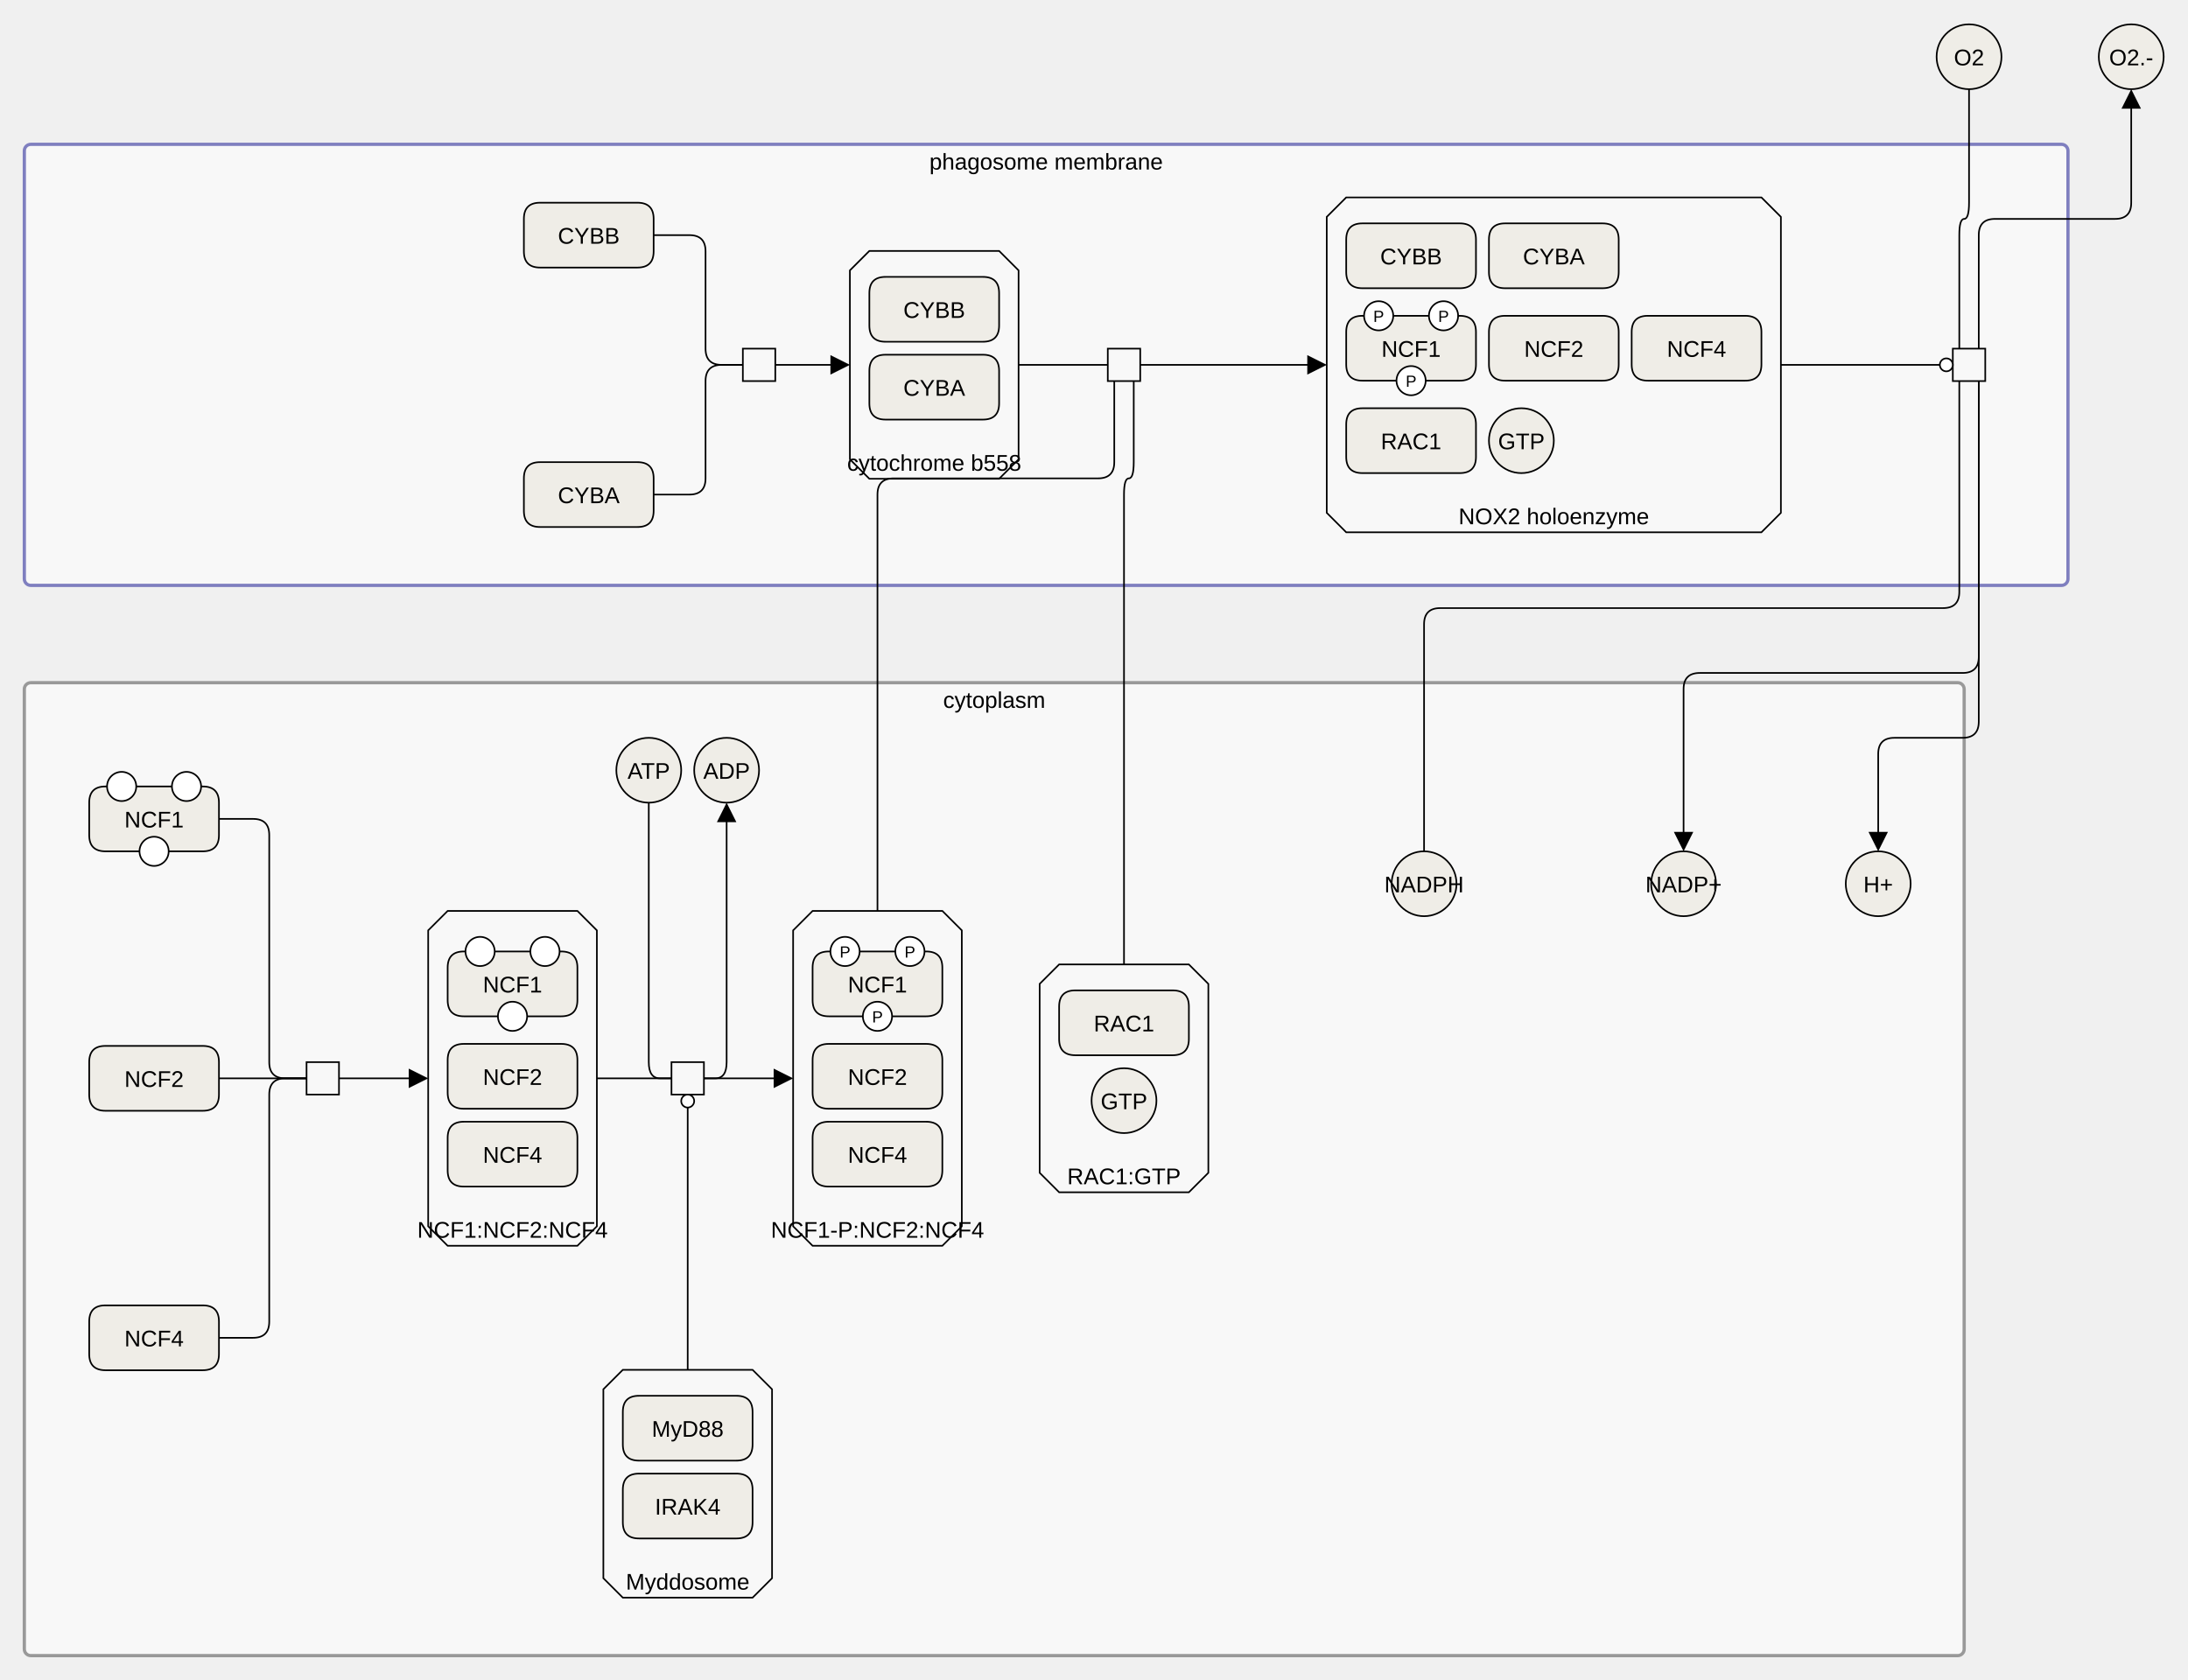
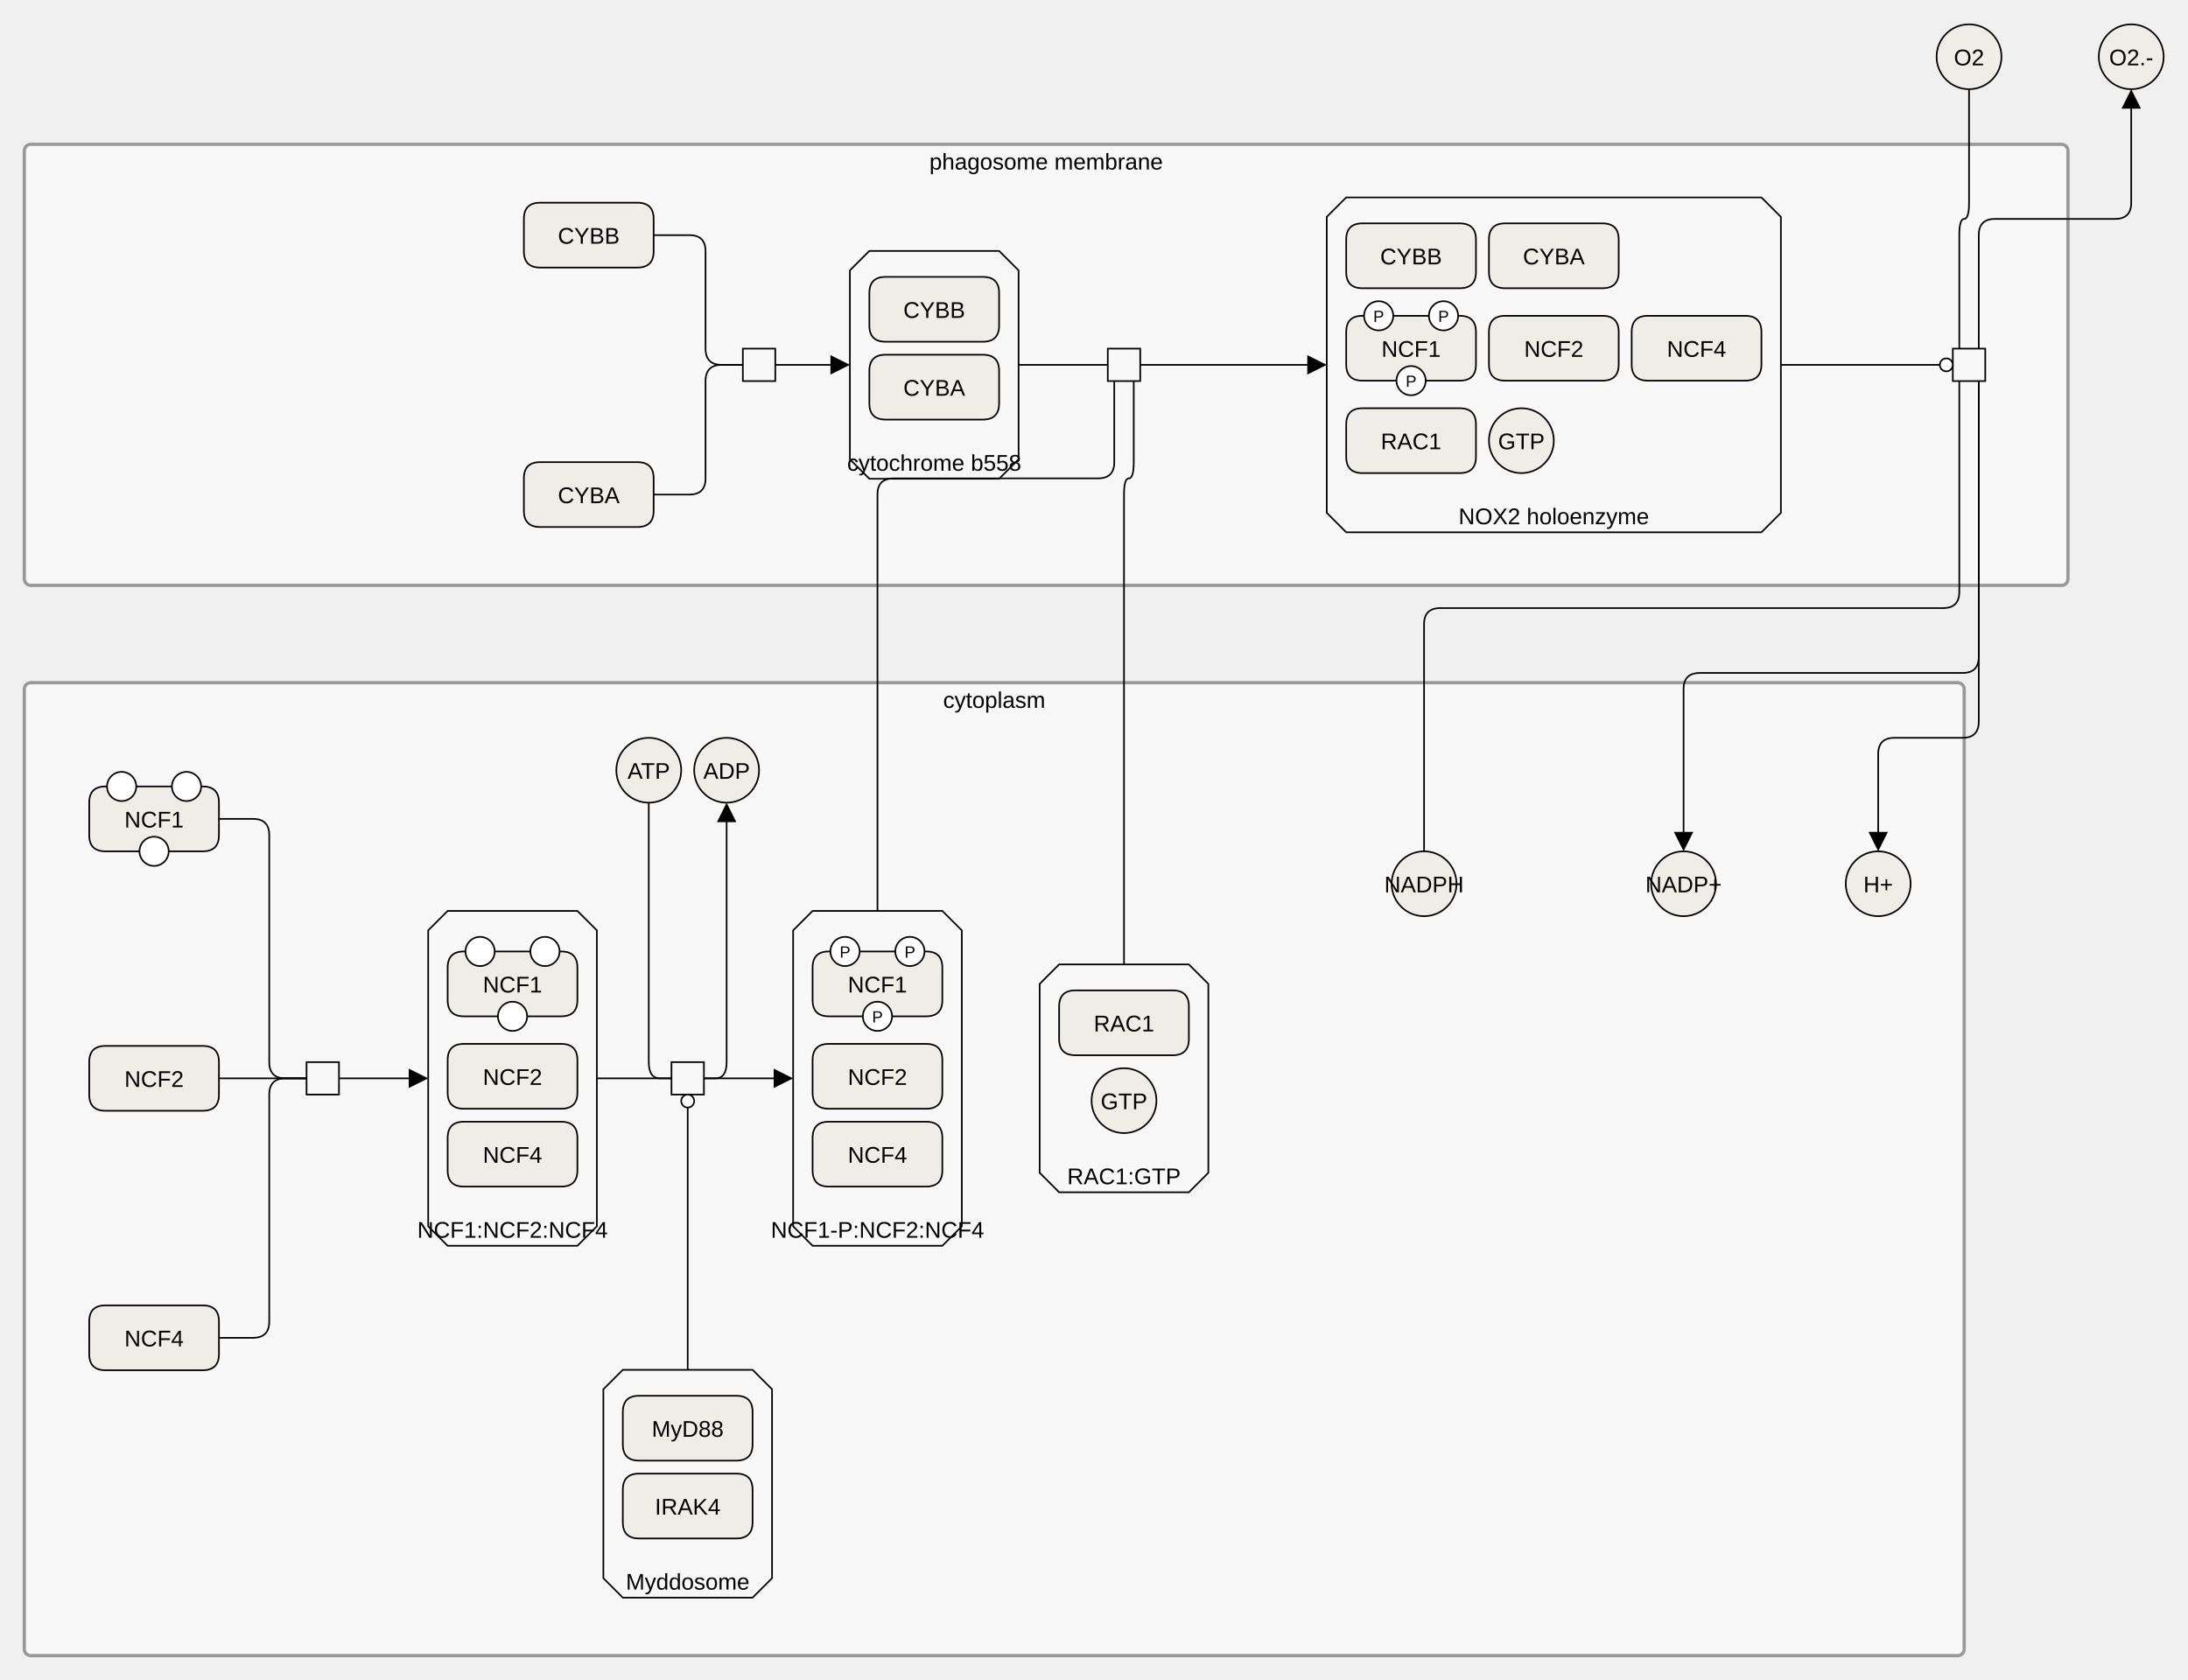
<svg xmlns="http://www.w3.org/2000/svg" width="1349" height="1036" viewBox="0 0 1349 1036" stroke-linecap="butt" stroke-miterlimit="10">
  <g transform="translate(35,105)">
    <path d="M-20 320 C-20 317.791 -18.209 316 -16 316 L1172 316 C1174.209 316 1176 317.791 1176 320 L1176 912 C1176 914.209 1174.209 916 1172 916 L-16 916 C-18.209 916 -20 914.209 -20 912 Z" fill="#F8F8F8" stroke="none" />
    <path d="M-20 320 C-20 317.791 -18.209 316 -16 316 L1172 316 C1174.209 316 1176 317.791 1176 320 L1176 912 C1176 914.209 1174.209 916 1172 916 L-16 916 C-18.209 916 -20 914.209 -20 912 Z" fill="none" stroke="#999999" stroke-width="2" />
    <text x="578" y="331.541" text-anchor="middle" font-family="'Dialog', Arial, Helvetica, sans-serif" font-size="14" fill="#000000" stroke="none" xml:space="preserve">cytoplasm</text>
    <path d="M-20 -12 C-20 -14.209 -18.209 -16 -16 -16 L1236 -16 C1238.209 -16 1240 -14.209 1240 -12 L1240 252 C1240 254.209 1238.209 256 1236 256 L-16 256 C-18.209 256 -20 254.209 -20 252 Z" fill="#F8F8F8" stroke="none" />
-     <path d="M-20 -12 C-20 -14.209 -18.209 -16 -16 -16 L1236 -16 C1238.209 -16 1240 -14.209 1240 -12 L1240 252 C1240 254.209 1238.209 256 1236 256 L-16 256 C-18.209 256 -20 254.209 -20 252 Z" fill="none" stroke="#7F7FBF" stroke-width="2" />
+     <path d="M-20 -12 C-20 -14.209 -18.209 -16 -16 -16 L1236 -16 C1238.209 -16 1240 -14.209 1240 -12 L1240 252 C1240 254.209 1238.209 256 1236 256 L-16 256 C-18.209 256 -20 254.209 -20 252 Z" fill="none" stroke="#999999" stroke-width="2" />
    <text x="610" y="-0.459" text-anchor="middle" font-family="'Dialog', Arial, Helvetica, sans-serif" font-size="14" fill="#000000" stroke="none" xml:space="preserve">phagosome membrane</text>
    <path d="M1159 -70 C1159 -81.046 1167.954 -90 1179 -90 L1179 -90 C1190.046 -90 1199 -81.046 1199 -70 L1199 -70 C1199 -58.954 1190.046 -50 1179 -50 L1179 -50 C1167.954 -50 1159 -58.954 1159 -70 Z" fill="#EFEDE7" stroke="none" />
    <path d="M1159 -70 C1159 -81.046 1167.954 -90 1179 -90 L1179 -90 C1190.046 -90 1199 -81.046 1199 -70 L1199 -70 C1199 -58.954 1190.046 -50 1179 -50 L1179 -50 C1167.954 -50 1159 -58.954 1159 -70 Z" fill="none" stroke="#000000" />
    <text x="1179" y="-64.709" text-anchor="middle" font-family="'Dialog', Arial, Helvetica, sans-serif" font-size="14" fill="#000000" stroke="none" xml:space="preserve">O2</text>
    <path d="M1259 -70 C1259 -81.046 1267.954 -90 1279 -90 L1279 -90 C1290.046 -90 1299 -81.046 1299 -70 L1299 -70 C1299 -58.954 1290.046 -50 1279 -50 L1279 -50 C1267.954 -50 1259 -58.954 1259 -70 Z" fill="#EFEDE7" stroke="none" />
    <path d="M1259 -70 C1259 -81.046 1267.954 -90 1279 -90 L1279 -90 C1290.046 -90 1299 -81.046 1299 -70 L1299 -70 C1299 -58.954 1290.046 -50 1279 -50 L1279 -50 C1267.954 -50 1259 -58.954 1259 -70 Z" fill="none" stroke="#000000" />
    <text x="1279" y="-64.709" text-anchor="middle" font-family="'Dialog', Arial, Helvetica, sans-serif" font-size="14" fill="#000000" stroke="none" xml:space="preserve">O2.-</text>
    <path d="M288 30 Q288 20 298 20 L358 20 Q368 20 368 30 L368 50 Q368 60 358 60 L298 60 Q288 60 288 50 Z" fill="#EFEDE7" stroke="none" />
    <path d="M288 30 Q288 20 298 20 L358 20 Q368 20 368 30 L368 50 Q368 60 358 60 L298 60 Q288 60 288 50 Z" fill="none" stroke="#000000" />
    <text x="328" y="45.291" text-anchor="middle" font-family="'Dialog', Arial, Helvetica, sans-serif" font-size="14" fill="#000000" stroke="none" xml:space="preserve">CYBB</text>
    <path d="M288 190 Q288 180 298 180 L358 180 Q368 180 368 190 L368 210 Q368 220 358 220 L298 220 Q288 220 288 210 Z" fill="#EFEDE7" stroke="none" />
    <path d="M288 190 Q288 180 298 180 L358 180 Q368 180 368 190 L368 210 Q368 220 358 220 L298 220 Q288 220 288 210 Z" fill="none" stroke="#000000" />
    <text x="328" y="205.291" text-anchor="middle" font-family="'Dialog', Arial, Helvetica, sans-serif" font-size="14" fill="#000000" stroke="none" xml:space="preserve">CYBA</text>
    <path d="M501 49.75 L581 49.75 L593 61.75 L593 178.25 L581 190.25 L501 190.25 L489 178.25 L489 61.75 Z" fill="none" stroke="#000000" />
    <text x="541" y="185.291" text-anchor="middle" font-family="'Dialog', Arial, Helvetica, sans-serif" font-size="14" fill="#000000" stroke="none" xml:space="preserve">cytochrome b558</text>
    <path d="M501 75.75 Q501 65.75 511 65.75 L571 65.75 Q581 65.75 581 75.75 L581 95.75 Q581 105.75 571 105.75 L511 105.75 Q501 105.75 501 95.75 Z" fill="#EFEDE7" stroke="none" />
    <path d="M501 75.75 Q501 65.75 511 65.75 L571 65.75 Q581 65.75 581 75.75 L581 95.75 Q581 105.75 571 105.75 L511 105.75 Q501 105.75 501 95.75 Z" fill="none" stroke="#000000" />
    <text x="541" y="91.041" text-anchor="middle" font-family="'Dialog', Arial, Helvetica, sans-serif" font-size="14" fill="#000000" stroke="none" xml:space="preserve">CYBB</text>
    <path d="M501 123.75 Q501 113.75 511 113.75 L571 113.75 Q581 113.75 581 123.75 L581 143.75 Q581 153.75 571 153.75 L511 153.75 Q501 153.75 501 143.75 Z" fill="#EFEDE7" stroke="none" />
    <path d="M501 123.75 Q501 113.75 511 113.75 L571 113.75 Q581 113.75 581 123.75 L581 143.75 Q581 153.75 571 153.75 L511 153.75 Q501 153.75 501 143.75 Z" fill="none" stroke="#000000" />
    <text x="541" y="139.041" text-anchor="middle" font-family="'Dialog', Arial, Helvetica, sans-serif" font-size="14" fill="#000000" stroke="none" xml:space="preserve">CYBA</text>
    <path d="M795 16.75 L1051 16.75 L1063 28.75 L1063 211.25 L1051 223.25 L795 223.25 L783 211.25 L783 28.75 Z" fill="none" stroke="#000000" />
    <text x="923" y="218.291" text-anchor="middle" font-family="'Dialog', Arial, Helvetica, sans-serif" font-size="14" fill="#000000" stroke="none" xml:space="preserve">NOX2 holoenzyme</text>
    <path d="M795 42.75 Q795 32.75 805 32.75 L865 32.75 Q875 32.75 875 42.75 L875 62.75 Q875 72.75 865 72.75 L805 72.75 Q795 72.75 795 62.75 Z" fill="#EFEDE7" stroke="none" />
    <path d="M795 42.75 Q795 32.75 805 32.75 L865 32.75 Q875 32.75 875 42.75 L875 62.75 Q875 72.75 865 72.75 L805 72.75 Q795 72.75 795 62.75 Z" fill="none" stroke="#000000" />
    <text x="835" y="58.041" text-anchor="middle" font-family="'Dialog', Arial, Helvetica, sans-serif" font-size="14" fill="#000000" stroke="none" xml:space="preserve">CYBB</text>
    <path d="M883 42.75 Q883 32.75 893 32.75 L953 32.75 Q963 32.75 963 42.75 L963 62.75 Q963 72.75 953 72.75 L893 72.75 Q883 72.75 883 62.75 Z" fill="#EFEDE7" stroke="none" />
    <path d="M883 42.75 Q883 32.75 893 32.75 L953 32.75 Q963 32.75 963 42.75 L963 62.75 Q963 72.75 953 72.75 L893 72.75 Q883 72.75 883 62.75 Z" fill="none" stroke="#000000" />
    <text x="923" y="58.041" text-anchor="middle" font-family="'Dialog', Arial, Helvetica, sans-serif" font-size="14" fill="#000000" stroke="none" xml:space="preserve">CYBA</text>
    <path d="M795 156.75 Q795 146.75 805 146.75 L865 146.75 Q875 146.75 875 156.75 L875 176.75 Q875 186.75 865 186.75 L805 186.75 Q795 186.75 795 176.75 Z" fill="#EFEDE7" stroke="none" />
    <path d="M795 156.75 Q795 146.75 805 146.75 L865 146.75 Q875 146.75 875 156.75 L875 176.75 Q875 186.75 865 186.75 L805 186.75 Q795 186.75 795 176.75 Z" fill="none" stroke="#000000" />
    <text x="835" y="172.041" text-anchor="middle" font-family="'Dialog', Arial, Helvetica, sans-serif" font-size="14" fill="#000000" stroke="none" xml:space="preserve">RAC1</text>
    <path d="M883 166.75 C883 155.704 891.954 146.75 903 146.75 L903 146.75 C914.046 146.75 923 155.704 923 166.75 L923 166.75 C923 177.796 914.046 186.75 903 186.75 L903 186.75 C891.954 186.75 883 177.796 883 166.75 Z" fill="#EFEDE7" stroke="none" />
    <path d="M883 166.75 C883 155.704 891.954 146.75 903 146.75 L903 146.75 C914.046 146.75 923 155.704 923 166.75 L923 166.75 C923 177.796 914.046 186.75 903 186.75 L903 186.75 C891.954 186.75 883 177.796 883 166.75 Z" fill="none" stroke="#000000" />
    <text x="903" y="172.041" text-anchor="middle" font-family="'Dialog', Arial, Helvetica, sans-serif" font-size="14" fill="#000000" stroke="none" xml:space="preserve">GTP</text>
    <path d="M795 99.75 Q795 89.75 805 89.75 L865 89.75 Q875 89.75 875 99.75 L875 119.75 Q875 129.75 865 129.75 L805 129.75 Q795 129.75 795 119.75 Z" fill="#EFEDE7" stroke="none" />
    <path d="M795 99.75 Q795 89.75 805 89.75 L865 89.75 Q875 89.75 875 99.75 L875 119.75 Q875 129.75 865 129.75 L805 129.75 Q795 129.75 795 119.75 Z" fill="none" stroke="#000000" />
    <text x="835" y="115.041" text-anchor="middle" font-family="'Dialog', Arial, Helvetica, sans-serif" font-size="14" fill="#000000" stroke="none" xml:space="preserve">NCF1</text>
    <path d="M806 89.75 C806 84.779 810.029 80.75 815 80.75 L815 80.75 C819.971 80.75 824 84.779 824 89.75 L824 89.75 C824 94.721 819.971 98.75 815 98.75 L815 98.75 C810.029 98.75 806 94.721 806 89.75 Z" fill="#FFFFFF" stroke="none" />
    <path d="M806 89.75 C806 84.779 810.029 80.75 815 80.75 L815 80.75 C819.971 80.75 824 84.779 824 89.75 L824 89.75 C824 94.721 819.971 98.75 815 98.75 L815 98.75 C810.029 98.75 806 94.721 806 89.75 Z" fill="none" stroke="#000000" />
    <text x="815" y="93.529" text-anchor="middle" font-family="'Dialog', Arial, Helvetica, sans-serif" font-size="10" fill="#000000" stroke="none" xml:space="preserve">P</text>
    <path d="M846 89.75 C846 84.779 850.029 80.75 855 80.75 L855 80.75 C859.971 80.75 864 84.779 864 89.75 L864 89.75 C864 94.721 859.971 98.75 855 98.75 L855 98.75 C850.029 98.75 846 94.721 846 89.75 Z" fill="#FFFFFF" stroke="none" />
    <path d="M846 89.75 C846 84.779 850.029 80.75 855 80.75 L855 80.75 C859.971 80.75 864 84.779 864 89.75 L864 89.75 C864 94.721 859.971 98.75 855 98.75 L855 98.75 C850.029 98.75 846 94.721 846 89.75 Z" fill="none" stroke="#000000" />
    <text x="855" y="93.529" text-anchor="middle" font-family="'Dialog', Arial, Helvetica, sans-serif" font-size="10" fill="#000000" stroke="none" xml:space="preserve">P</text>
    <path d="M826 129.75 C826 124.779 830.029 120.75 835 120.75 L835 120.75 C839.971 120.75 844 124.779 844 129.75 L844 129.75 C844 134.721 839.971 138.75 835 138.75 L835 138.75 C830.029 138.75 826 134.721 826 129.75 Z" fill="#FFFFFF" stroke="none" />
    <path d="M826 129.75 C826 124.779 830.029 120.75 835 120.75 L835 120.75 C839.971 120.75 844 124.779 844 129.75 L844 129.75 C844 134.721 839.971 138.75 835 138.75 L835 138.75 C830.029 138.75 826 134.721 826 129.75 Z" fill="none" stroke="#000000" />
    <text x="835" y="133.53" text-anchor="middle" font-family="'Dialog', Arial, Helvetica, sans-serif" font-size="10" fill="#000000" stroke="none" xml:space="preserve">P</text>
    <path d="M883 99.75 Q883 89.75 893 89.75 L953 89.75 Q963 89.75 963 99.75 L963 119.75 Q963 129.75 953 129.75 L893 129.75 Q883 129.75 883 119.75 Z" fill="#EFEDE7" stroke="none" />
    <path d="M883 99.75 Q883 89.75 893 89.75 L953 89.75 Q963 89.75 963 99.75 L963 119.75 Q963 129.75 953 129.75 L893 129.75 Q883 129.75 883 119.75 Z" fill="none" stroke="#000000" />
    <text x="923" y="115.041" text-anchor="middle" font-family="'Dialog', Arial, Helvetica, sans-serif" font-size="14" fill="#000000" stroke="none" xml:space="preserve">NCF2</text>
    <path d="M971 99.75 Q971 89.75 981 89.75 L1041 89.75 Q1051 89.75 1051 99.75 L1051 119.75 Q1051 129.75 1041 129.75 L981 129.75 Q971 129.75 971 119.75 Z" fill="#EFEDE7" stroke="none" />
    <path d="M971 99.75 Q971 89.75 981 89.75 L1041 89.75 Q1051 89.75 1051 99.75 L1051 119.75 Q1051 129.75 1041 129.75 L981 129.75 Q971 129.75 971 119.75 Z" fill="none" stroke="#000000" />
    <text x="1011" y="115.041" text-anchor="middle" font-family="'Dialog', Arial, Helvetica, sans-serif" font-size="14" fill="#000000" stroke="none" xml:space="preserve">NCF4</text>
    <path d="M423 110 L443 110 L443 130 L423 130 Z" fill="none" stroke="#000000" />
    <path d="M648 110 L668 110 L668 130 L648 130 Z" fill="none" stroke="#000000" />
    <path d="M1169 110 L1189 110 L1189 130 L1169 130 Z" fill="none" stroke="#000000" />
    <path d="M20 390 Q20 380 30 380 L90 380 Q100 380 100 390 L100 410 Q100 420 90 420 L30 420 Q20 420 20 410 Z" fill="#EFEDE7" stroke="none" />
    <path d="M20 390 Q20 380 30 380 L90 380 Q100 380 100 390 L100 410 Q100 420 90 420 L30 420 Q20 420 20 410 Z" fill="none" stroke="#000000" />
    <text x="60" y="405.291" text-anchor="middle" font-family="'Dialog', Arial, Helvetica, sans-serif" font-size="14" fill="#000000" stroke="none" xml:space="preserve">NCF1</text>
    <path d="M31 380 C31 375.029 35.029 371 40 371 L40 371 C44.971 371 49 375.029 49 380 L49 380 C49 384.971 44.971 389 40 389 L40 389 C35.029 389 31 384.971 31 380 Z" fill="#FFFFFF" stroke="none" />
    <path d="M31 380 C31 375.029 35.029 371 40 371 L40 371 C44.971 371 49 375.029 49 380 L49 380 C49 384.971 44.971 389 40 389 L40 389 C35.029 389 31 384.971 31 380 Z" fill="none" stroke="#000000" />
    <path d="M71 380 C71 375.029 75.029 371 80 371 L80 371 C84.971 371 89 375.029 89 380 L89 380 C89 384.971 84.971 389 80 389 L80 389 C75.029 389 71 384.971 71 380 Z" fill="#FFFFFF" stroke="none" />
    <path d="M71 380 C71 375.029 75.029 371 80 371 L80 371 C84.971 371 89 375.029 89 380 L89 380 C89 384.971 84.971 389 80 389 L80 389 C75.029 389 71 384.971 71 380 Z" fill="none" stroke="#000000" />
    <path d="M51 420 C51 415.029 55.029 411 60 411 L60 411 C64.971 411 69 415.029 69 420 L69 420 C69 424.971 64.971 429 60 429 L60 429 C55.029 429 51 424.971 51 420 Z" fill="#FFFFFF" stroke="none" />
    <path d="M51 420 C51 415.029 55.029 411 60 411 L60 411 C64.971 411 69 415.029 69 420 L69 420 C69 424.971 64.971 429 60 429 L60 429 C55.029 429 51 424.971 51 420 Z" fill="none" stroke="#000000" />
    <path d="M20 550 Q20 540 30 540 L90 540 Q100 540 100 550 L100 570 Q100 580 90 580 L30 580 Q20 580 20 570 Z" fill="#EFEDE7" stroke="none" />
    <path d="M20 550 Q20 540 30 540 L90 540 Q100 540 100 550 L100 570 Q100 580 90 580 L30 580 Q20 580 20 570 Z" fill="none" stroke="#000000" />
    <text x="60" y="565.291" text-anchor="middle" font-family="'Dialog', Arial, Helvetica, sans-serif" font-size="14" fill="#000000" stroke="none" xml:space="preserve">NCF2</text>
    <path d="M20 710 Q20 700 30 700 L90 700 Q100 700 100 710 L100 730 Q100 740 90 740 L30 740 Q20 740 20 730 Z" fill="#EFEDE7" stroke="none" />
    <path d="M20 710 Q20 700 30 700 L90 700 Q100 700 100 710 L100 730 Q100 740 90 740 L30 740 Q20 740 20 730 Z" fill="none" stroke="#000000" />
    <text x="60" y="725.291" text-anchor="middle" font-family="'Dialog', Arial, Helvetica, sans-serif" font-size="14" fill="#000000" stroke="none" xml:space="preserve">NCF4</text>
    <path d="M241 456.75 L321 456.75 L333 468.75 L333 651.25 L321 663.25 L241 663.25 L229 651.25 L229 468.75 Z" fill="none" stroke="#000000" />
    <text x="281" y="658.291" text-anchor="middle" font-family="'Dialog', Arial, Helvetica, sans-serif" font-size="14" fill="#000000" stroke="none" xml:space="preserve">NCF1:NCF2:NCF4</text>
    <path d="M241 491.75 Q241 481.75 251 481.75 L311 481.75 Q321 481.75 321 491.75 L321 511.75 Q321 521.75 311 521.75 L251 521.75 Q241 521.75 241 511.75 Z" fill="#EFEDE7" stroke="none" />
    <path d="M241 491.75 Q241 481.75 251 481.75 L311 481.75 Q321 481.75 321 491.75 L321 511.75 Q321 521.75 311 521.75 L251 521.75 Q241 521.75 241 511.75 Z" fill="none" stroke="#000000" />
    <text x="281" y="507.041" text-anchor="middle" font-family="'Dialog', Arial, Helvetica, sans-serif" font-size="14" fill="#000000" stroke="none" xml:space="preserve">NCF1</text>
    <path d="M252 481.75 C252 476.779 256.029 472.75 261 472.75 L261 472.75 C265.971 472.75 270 476.779 270 481.75 L270 481.75 C270 486.721 265.971 490.75 261 490.75 L261 490.75 C256.029 490.75 252 486.721 252 481.75 Z" fill="#FFFFFF" stroke="none" />
    <path d="M252 481.75 C252 476.779 256.029 472.75 261 472.75 L261 472.75 C265.971 472.75 270 476.779 270 481.75 L270 481.75 C270 486.721 265.971 490.75 261 490.75 L261 490.75 C256.029 490.75 252 486.721 252 481.75 Z" fill="none" stroke="#000000" />
    <path d="M292 481.75 C292 476.779 296.029 472.75 301 472.75 L301 472.75 C305.971 472.75 310 476.779 310 481.75 L310 481.75 C310 486.721 305.971 490.75 301 490.75 L301 490.75 C296.029 490.75 292 486.721 292 481.75 Z" fill="#FFFFFF" stroke="none" />
    <path d="M292 481.75 C292 476.779 296.029 472.75 301 472.75 L301 472.75 C305.971 472.75 310 476.779 310 481.75 L310 481.75 C310 486.721 305.971 490.75 301 490.75 L301 490.75 C296.029 490.75 292 486.721 292 481.75 Z" fill="none" stroke="#000000" />
    <path d="M272 521.75 C272 516.779 276.029 512.75 281 512.75 L281 512.75 C285.971 512.75 290 516.779 290 521.75 L290 521.75 C290 526.721 285.971 530.75 281 530.75 L281 530.75 C276.029 530.75 272 526.721 272 521.75 Z" fill="#FFFFFF" stroke="none" />
    <path d="M272 521.75 C272 516.779 276.029 512.75 281 512.75 L281 512.75 C285.971 512.75 290 516.779 290 521.75 L290 521.75 C290 526.721 285.971 530.75 281 530.75 L281 530.75 C276.029 530.75 272 526.721 272 521.75 Z" fill="none" stroke="#000000" />
    <path d="M241 548.75 Q241 538.75 251 538.75 L311 538.75 Q321 538.75 321 548.75 L321 568.75 Q321 578.75 311 578.75 L251 578.75 Q241 578.75 241 568.75 Z" fill="#EFEDE7" stroke="none" />
    <path d="M241 548.75 Q241 538.75 251 538.75 L311 538.75 Q321 538.75 321 548.75 L321 568.75 Q321 578.75 311 578.75 L251 578.75 Q241 578.75 241 568.75 Z" fill="none" stroke="#000000" />
    <text x="281" y="564.041" text-anchor="middle" font-family="'Dialog', Arial, Helvetica, sans-serif" font-size="14" fill="#000000" stroke="none" xml:space="preserve">NCF2</text>
    <path d="M241 596.75 Q241 586.75 251 586.75 L311 586.75 Q321 586.75 321 596.75 L321 616.75 Q321 626.75 311 626.75 L251 626.75 Q241 626.75 241 616.75 Z" fill="#EFEDE7" stroke="none" />
    <path d="M241 596.75 Q241 586.75 251 586.75 L311 586.75 Q321 586.75 321 596.75 L321 616.75 Q321 626.75 311 626.75 L251 626.75 Q241 626.75 241 616.75 Z" fill="none" stroke="#000000" />
    <text x="281" y="612.041" text-anchor="middle" font-family="'Dialog', Arial, Helvetica, sans-serif" font-size="14" fill="#000000" stroke="none" xml:space="preserve">NCF4</text>
    <path d="M345 370 C345 358.954 353.954 350 365 350 L365 350 C376.046 350 385 358.954 385 370 L385 370 C385 381.046 376.046 390 365 390 L365 390 C353.954 390 345 381.046 345 370 Z" fill="#EFEDE7" stroke="none" />
    <path d="M345 370 C345 358.954 353.954 350 365 350 L365 350 C376.046 350 385 358.954 385 370 L385 370 C385 381.046 376.046 390 365 390 L365 390 C353.954 390 345 381.046 345 370 Z" fill="none" stroke="#000000" />
    <text x="365" y="375.291" text-anchor="middle" font-family="'Dialog', Arial, Helvetica, sans-serif" font-size="14" fill="#000000" stroke="none" xml:space="preserve">ATP</text>
    <path d="M393 370 C393 358.954 401.954 350 413 350 L413 350 C424.046 350 433 358.954 433 370 L433 370 C433 381.046 424.046 390 413 390 L413 390 C401.954 390 393 381.046 393 370 Z" fill="#EFEDE7" stroke="none" />
    <path d="M393 370 C393 358.954 401.954 350 413 350 L413 350 C424.046 350 433 358.954 433 370 L433 370 C433 381.046 424.046 390 413 390 L413 390 C401.954 390 393 381.046 393 370 Z" fill="none" stroke="#000000" />
    <text x="413" y="375.291" text-anchor="middle" font-family="'Dialog', Arial, Helvetica, sans-serif" font-size="14" fill="#000000" stroke="none" xml:space="preserve">ADP</text>
    <path d="M349 739.75 L429 739.75 L441 751.75 L441 868.25 L429 880.25 L349 880.25 L337 868.25 L337 751.75 Z" fill="none" stroke="#000000" />
    <text x="389" y="875.291" text-anchor="middle" font-family="'Dialog', Arial, Helvetica, sans-serif" font-size="14" fill="#000000" stroke="none" xml:space="preserve">Myddosome</text>
    <path d="M349 765.75 Q349 755.75 359 755.75 L419 755.75 Q429 755.75 429 765.75 L429 785.75 Q429 795.75 419 795.75 L359 795.75 Q349 795.75 349 785.75 Z" fill="#EFEDE7" stroke="none" />
    <path d="M349 765.75 Q349 755.75 359 755.75 L419 755.75 Q429 755.75 429 765.75 L429 785.75 Q429 795.75 419 795.75 L359 795.75 Q349 795.75 349 785.75 Z" fill="none" stroke="#000000" />
    <text x="389" y="781.041" text-anchor="middle" font-family="'Dialog', Arial, Helvetica, sans-serif" font-size="14" fill="#000000" stroke="none" xml:space="preserve">MyD88</text>
    <path d="M349 813.75 Q349 803.75 359 803.75 L419 803.75 Q429 803.75 429 813.75 L429 833.75 Q429 843.75 419 843.75 L359 843.75 Q349 843.75 349 833.75 Z" fill="#EFEDE7" stroke="none" />
    <path d="M349 813.75 Q349 803.75 359 803.75 L419 803.75 Q429 803.75 429 813.75 L429 833.75 Q429 843.75 419 843.75 L359 843.75 Q349 843.75 349 833.75 Z" fill="none" stroke="#000000" />
    <text x="389" y="829.041" text-anchor="middle" font-family="'Dialog', Arial, Helvetica, sans-serif" font-size="14" fill="#000000" stroke="none" xml:space="preserve">IRAK4</text>
    <path d="M466 456.75 L546 456.75 L558 468.75 L558 651.25 L546 663.25 L466 663.25 L454 651.25 L454 468.75 Z" fill="none" stroke="#000000" />
    <text x="506" y="658.291" text-anchor="middle" font-family="'Dialog', Arial, Helvetica, sans-serif" font-size="14" fill="#000000" stroke="none" xml:space="preserve">NCF1-P:NCF2:NCF4</text>
    <path d="M466 491.75 Q466 481.75 476 481.75 L536 481.75 Q546 481.75 546 491.75 L546 511.75 Q546 521.75 536 521.75 L476 521.75 Q466 521.75 466 511.75 Z" fill="#EFEDE7" stroke="none" />
    <path d="M466 491.75 Q466 481.75 476 481.75 L536 481.75 Q546 481.75 546 491.75 L546 511.75 Q546 521.75 536 521.75 L476 521.75 Q466 521.75 466 511.75 Z" fill="none" stroke="#000000" />
    <text x="506" y="507.041" text-anchor="middle" font-family="'Dialog', Arial, Helvetica, sans-serif" font-size="14" fill="#000000" stroke="none" xml:space="preserve">NCF1</text>
    <path d="M477 481.75 C477 476.779 481.029 472.75 486 472.75 L486 472.75 C490.971 472.75 495 476.779 495 481.75 L495 481.75 C495 486.721 490.971 490.75 486 490.75 L486 490.75 C481.029 490.75 477 486.721 477 481.75 Z" fill="#FFFFFF" stroke="none" />
    <path d="M477 481.75 C477 476.779 481.029 472.75 486 472.75 L486 472.75 C490.971 472.75 495 476.779 495 481.75 L495 481.75 C495 486.721 490.971 490.75 486 490.75 L486 490.75 C481.029 490.75 477 486.721 477 481.75 Z" fill="none" stroke="#000000" />
    <text x="486" y="485.529" text-anchor="middle" font-family="'Dialog', Arial, Helvetica, sans-serif" font-size="10" fill="#000000" stroke="none" xml:space="preserve">P</text>
    <path d="M517 481.75 C517 476.779 521.029 472.75 526 472.75 L526 472.75 C530.971 472.75 535 476.779 535 481.75 L535 481.75 C535 486.721 530.971 490.75 526 490.75 L526 490.75 C521.029 490.75 517 486.721 517 481.75 Z" fill="#FFFFFF" stroke="none" />
    <path d="M517 481.75 C517 476.779 521.029 472.75 526 472.75 L526 472.75 C530.971 472.75 535 476.779 535 481.75 L535 481.75 C535 486.721 530.971 490.75 526 490.75 L526 490.75 C521.029 490.75 517 486.721 517 481.75 Z" fill="none" stroke="#000000" />
    <text x="526" y="485.529" text-anchor="middle" font-family="'Dialog', Arial, Helvetica, sans-serif" font-size="10" fill="#000000" stroke="none" xml:space="preserve">P</text>
    <path d="M497 521.75 C497 516.779 501.029 512.75 506 512.75 L506 512.75 C510.971 512.75 515 516.779 515 521.75 L515 521.75 C515 526.721 510.971 530.75 506 530.75 L506 530.75 C501.029 530.75 497 526.721 497 521.75 Z" fill="#FFFFFF" stroke="none" />
    <path d="M497 521.75 C497 516.779 501.029 512.75 506 512.75 L506 512.75 C510.971 512.75 515 516.779 515 521.75 L515 521.75 C515 526.721 510.971 530.75 506 530.75 L506 530.75 C501.029 530.75 497 526.721 497 521.75 Z" fill="none" stroke="#000000" />
    <text x="506" y="525.529" text-anchor="middle" font-family="'Dialog', Arial, Helvetica, sans-serif" font-size="10" fill="#000000" stroke="none" xml:space="preserve">P</text>
    <path d="M466 548.75 Q466 538.75 476 538.75 L536 538.75 Q546 538.75 546 548.75 L546 568.75 Q546 578.75 536 578.75 L476 578.75 Q466 578.75 466 568.75 Z" fill="#EFEDE7" stroke="none" />
    <path d="M466 548.75 Q466 538.75 476 538.75 L536 538.75 Q546 538.75 546 548.75 L546 568.75 Q546 578.75 536 578.75 L476 578.75 Q466 578.75 466 568.75 Z" fill="none" stroke="#000000" />
    <text x="506" y="564.041" text-anchor="middle" font-family="'Dialog', Arial, Helvetica, sans-serif" font-size="14" fill="#000000" stroke="none" xml:space="preserve">NCF2</text>
    <path d="M466 596.75 Q466 586.75 476 586.75 L536 586.75 Q546 586.75 546 596.75 L546 616.75 Q546 626.75 536 626.75 L476 626.75 Q466 626.75 466 616.75 Z" fill="#EFEDE7" stroke="none" />
    <path d="M466 596.75 Q466 586.75 476 586.75 L536 586.75 Q546 586.75 546 596.75 L546 616.75 Q546 626.75 536 626.75 L476 626.75 Q466 626.75 466 616.75 Z" fill="none" stroke="#000000" />
    <text x="506" y="612.041" text-anchor="middle" font-family="'Dialog', Arial, Helvetica, sans-serif" font-size="14" fill="#000000" stroke="none" xml:space="preserve">NCF4</text>
    <path d="M618 489.75 L698 489.75 L710 501.75 L710 618.25 L698 630.25 L618 630.25 L606 618.25 L606 501.75 Z" fill="none" stroke="#000000" />
    <text x="658" y="625.291" text-anchor="middle" font-family="'Dialog', Arial, Helvetica, sans-serif" font-size="14" fill="#000000" stroke="none" xml:space="preserve">RAC1:GTP</text>
    <path d="M618 515.75 Q618 505.75 628 505.75 L688 505.75 Q698 505.75 698 515.75 L698 535.75 Q698 545.75 688 545.75 L628 545.75 Q618 545.75 618 535.75 Z" fill="#EFEDE7" stroke="none" />
    <path d="M618 515.75 Q618 505.75 628 505.75 L688 505.75 Q698 505.75 698 515.75 L698 535.75 Q698 545.75 688 545.75 L628 545.75 Q618 545.75 618 535.75 Z" fill="none" stroke="#000000" />
    <text x="658" y="531.041" text-anchor="middle" font-family="'Dialog', Arial, Helvetica, sans-serif" font-size="14" fill="#000000" stroke="none" xml:space="preserve">RAC1</text>
    <path d="M638 573.75 C638 562.704 646.954 553.75 658 553.75 L658 553.75 C669.046 553.75 678 562.704 678 573.75 L678 573.75 C678 584.796 669.046 593.75 658 593.75 L658 593.75 C646.954 593.75 638 584.796 638 573.75 Z" fill="#EFEDE7" stroke="none" />
    <path d="M638 573.75 C638 562.704 646.954 553.75 658 553.75 L658 553.75 C669.046 553.75 678 562.704 678 573.75 L678 573.75 C678 584.796 669.046 593.75 658 593.75 L658 593.75 C646.954 593.75 638 584.796 638 573.75 Z" fill="none" stroke="#000000" />
    <text x="658" y="579.041" text-anchor="middle" font-family="'Dialog', Arial, Helvetica, sans-serif" font-size="14" fill="#000000" stroke="none" xml:space="preserve">GTP</text>
    <path d="M823 440 C823 428.954 831.954 420 843 420 L843 420 C854.046 420 863 428.954 863 440 L863 440 C863 451.046 854.046 460 843 460 L843 460 C831.954 460 823 451.046 823 440 Z" fill="#EFEDE7" stroke="none" />
    <path d="M823 440 C823 428.954 831.954 420 843 420 L843 420 C854.046 420 863 428.954 863 440 L863 440 C863 451.046 854.046 460 843 460 L843 460 C831.954 460 823 451.046 823 440 Z" fill="none" stroke="#000000" />
    <text x="843" y="445.291" text-anchor="middle" font-family="'Dialog', Arial, Helvetica, sans-serif" font-size="14" fill="#000000" stroke="none" xml:space="preserve">NADPH</text>
    <path d="M983 440 C983 428.954 991.954 420 1003 420 L1003 420 C1014.046 420 1023 428.954 1023 440 L1023 440 C1023 451.046 1014.046 460 1003 460 L1003 460 C991.954 460 983 451.046 983 440 Z" fill="#EFEDE7" stroke="none" />
    <path d="M983 440 C983 428.954 991.954 420 1003 420 L1003 420 C1014.046 420 1023 428.954 1023 440 L1023 440 C1023 451.046 1014.046 460 1003 460 L1003 460 C991.954 460 983 451.046 983 440 Z" fill="none" stroke="#000000" />
    <text x="1003" y="445.291" text-anchor="middle" font-family="'Dialog', Arial, Helvetica, sans-serif" font-size="14" fill="#000000" stroke="none" xml:space="preserve">NADP+</text>
    <path d="M1103 440 C1103 428.954 1111.954 420 1123 420 L1123 420 C1134.046 420 1143 428.954 1143 440 L1143 440 C1143 451.046 1134.046 460 1123 460 L1123 460 C1111.954 460 1103 451.046 1103 440 Z" fill="#EFEDE7" stroke="none" />
    <path d="M1103 440 C1103 428.954 1111.954 420 1123 420 L1123 420 C1134.046 420 1143 428.954 1143 440 L1143 440 C1143 451.046 1134.046 460 1123 460 L1123 460 C1111.954 460 1103 451.046 1103 440 Z" fill="none" stroke="#000000" />
    <text x="1123" y="445.291" text-anchor="middle" font-family="'Dialog', Arial, Helvetica, sans-serif" font-size="14" fill="#000000" stroke="none" xml:space="preserve">H+</text>
    <path d="M154 550 L174 550 L174 570 L154 570 Z" fill="none" stroke="#000000" />
    <path d="M379 550 L399 550 L399 570 L379 570 Z" fill="none" stroke="#000000" />
    <path d="M368 40 L390 40 Q400 40 400 50 L400 110 Q400 120 410 120 L423 120" fill="none" stroke="#000000" />
    <path d="M368 200 L390 200 Q400 200 400 190 L400 130 Q400 120 410 120 L423 120" fill="none" stroke="#000000" />
    <path d="M443 120 L478 120" fill="none" stroke="#000000" />
    <path d="M489 120 L477 126 L477 114 Z" fill="#000000" stroke="none" />
    <path d="M100 400 L121 400 Q131 400 131 410 L131 550 Q131 560 141 560 L154 560" fill="none" stroke="#000000" />
    <path d="M100 560 L154 560" fill="none" stroke="#000000" />
    <path d="M100 720 L121 720 Q131 720 131 710 L131 570 Q131 560 141 560 L154 560" fill="none" stroke="#000000" />
    <path d="M174 560 L218 560" fill="none" stroke="#000000" />
    <path d="M229 560 L217 566 L217 554 Z" fill="#000000" stroke="none" />
    <path d="M333 560 L379 560" fill="none" stroke="#000000" />
    <path d="M365 390 L365 550 Q365 560 372 560 L379 560" fill="none" stroke="#000000" />
    <path d="M399 560 L443 560" fill="none" stroke="#000000" />
    <path d="M454 560 L442 566 L442 554 Z" fill="#000000" stroke="none" />
    <path d="M399 560 L406 560 Q413 560 413 550 L413 401" fill="none" stroke="#000000" />
    <path d="M413 390 L419 402 L407 402 Z" fill="#000000" stroke="none" />
    <path d="M389 739.75 L389 578" fill="none" stroke="#000000" />
    <circle cx="389" cy="574" r="4" fill="white" stroke="#000000" />
    <path d="M593 120 L648 120" fill="none" stroke="#000000" />
    <path d="M506 456.75 L506 200 Q506 190 516 190 L642 190 Q652 190 652 180 L652 130" fill="none" stroke="#000000" />
    <path d="M658 489.75 L658 200 Q658 190 661 190 L661 190 Q664 190 664 180 L664 130" fill="none" stroke="#000000" />
    <path d="M668 120 L772 120" fill="none" stroke="#000000" />
    <path d="M783 120 L771 126 L771 114 Z" fill="#000000" stroke="none" />
    <path d="M843 420 L843 280 Q843 270 853 270 L1163 270 Q1173 270 1173 260 L1173 130" fill="none" stroke="#000000" />
    <path d="M1179 -50 L1179 20 Q1179 30 1176 30 L1176 30 Q1173 30 1173 40 L1173 110" fill="none" stroke="#000000" />
    <path d="M1185 130 L1185 300 Q1185 310 1175 310 L1013 310 Q1003 310 1003 320 L1003 409" fill="none" stroke="#000000" />
    <path d="M1003 420 L997 408 L1009 408 Z" fill="#000000" stroke="none" />
    <path d="M1185 130 L1185 340 Q1185 350 1175 350 L1133 350 Q1123 350 1123 360 L1123 409" fill="none" stroke="#000000" />
    <path d="M1123 420 L1117 408 L1129 408 Z" fill="#000000" stroke="none" />
    <path d="M1185 110 L1185 40 Q1185 30 1195 30 L1269 30 Q1279 30 1279 20 L1279 -39" fill="none" stroke="#000000" />
    <path d="M1279 -50 L1285 -38 L1273 -38 Z" fill="#000000" stroke="none" />
    <path d="M1063 120 L1161 120" fill="none" stroke="#000000" />
    <circle cx="1165" cy="120" r="4" fill="white" stroke="#000000" />
  </g>
</svg>
